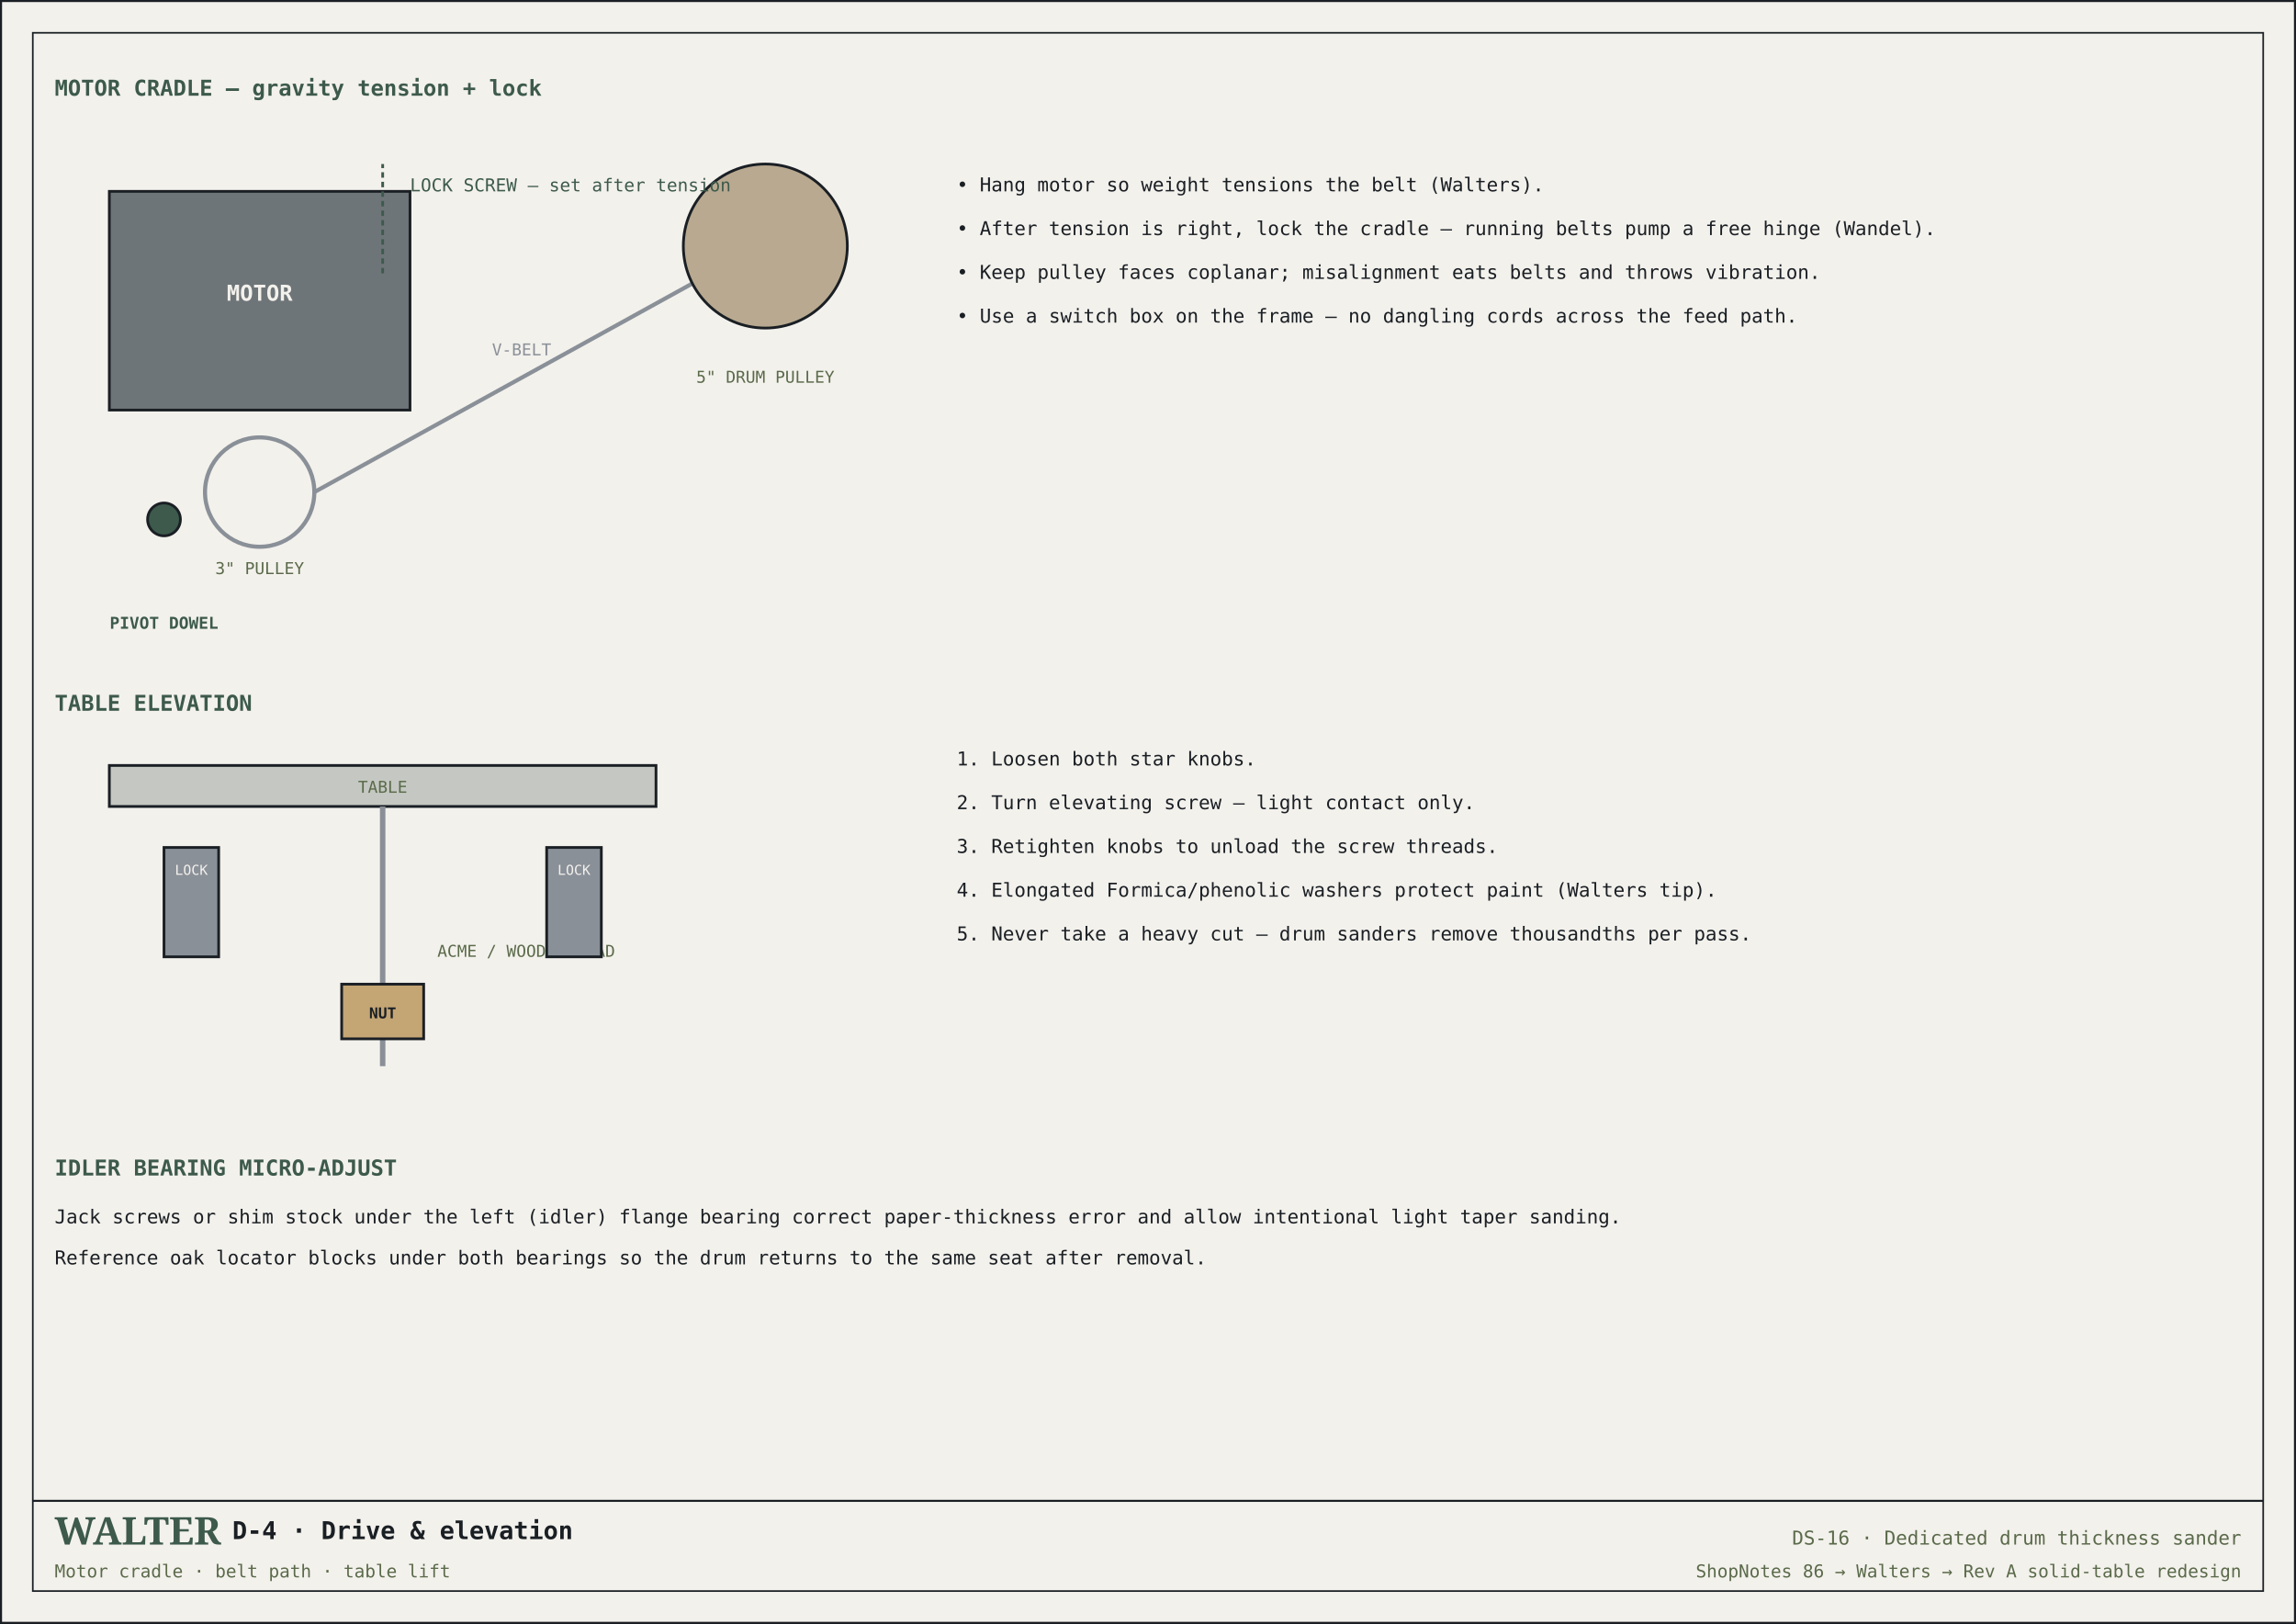
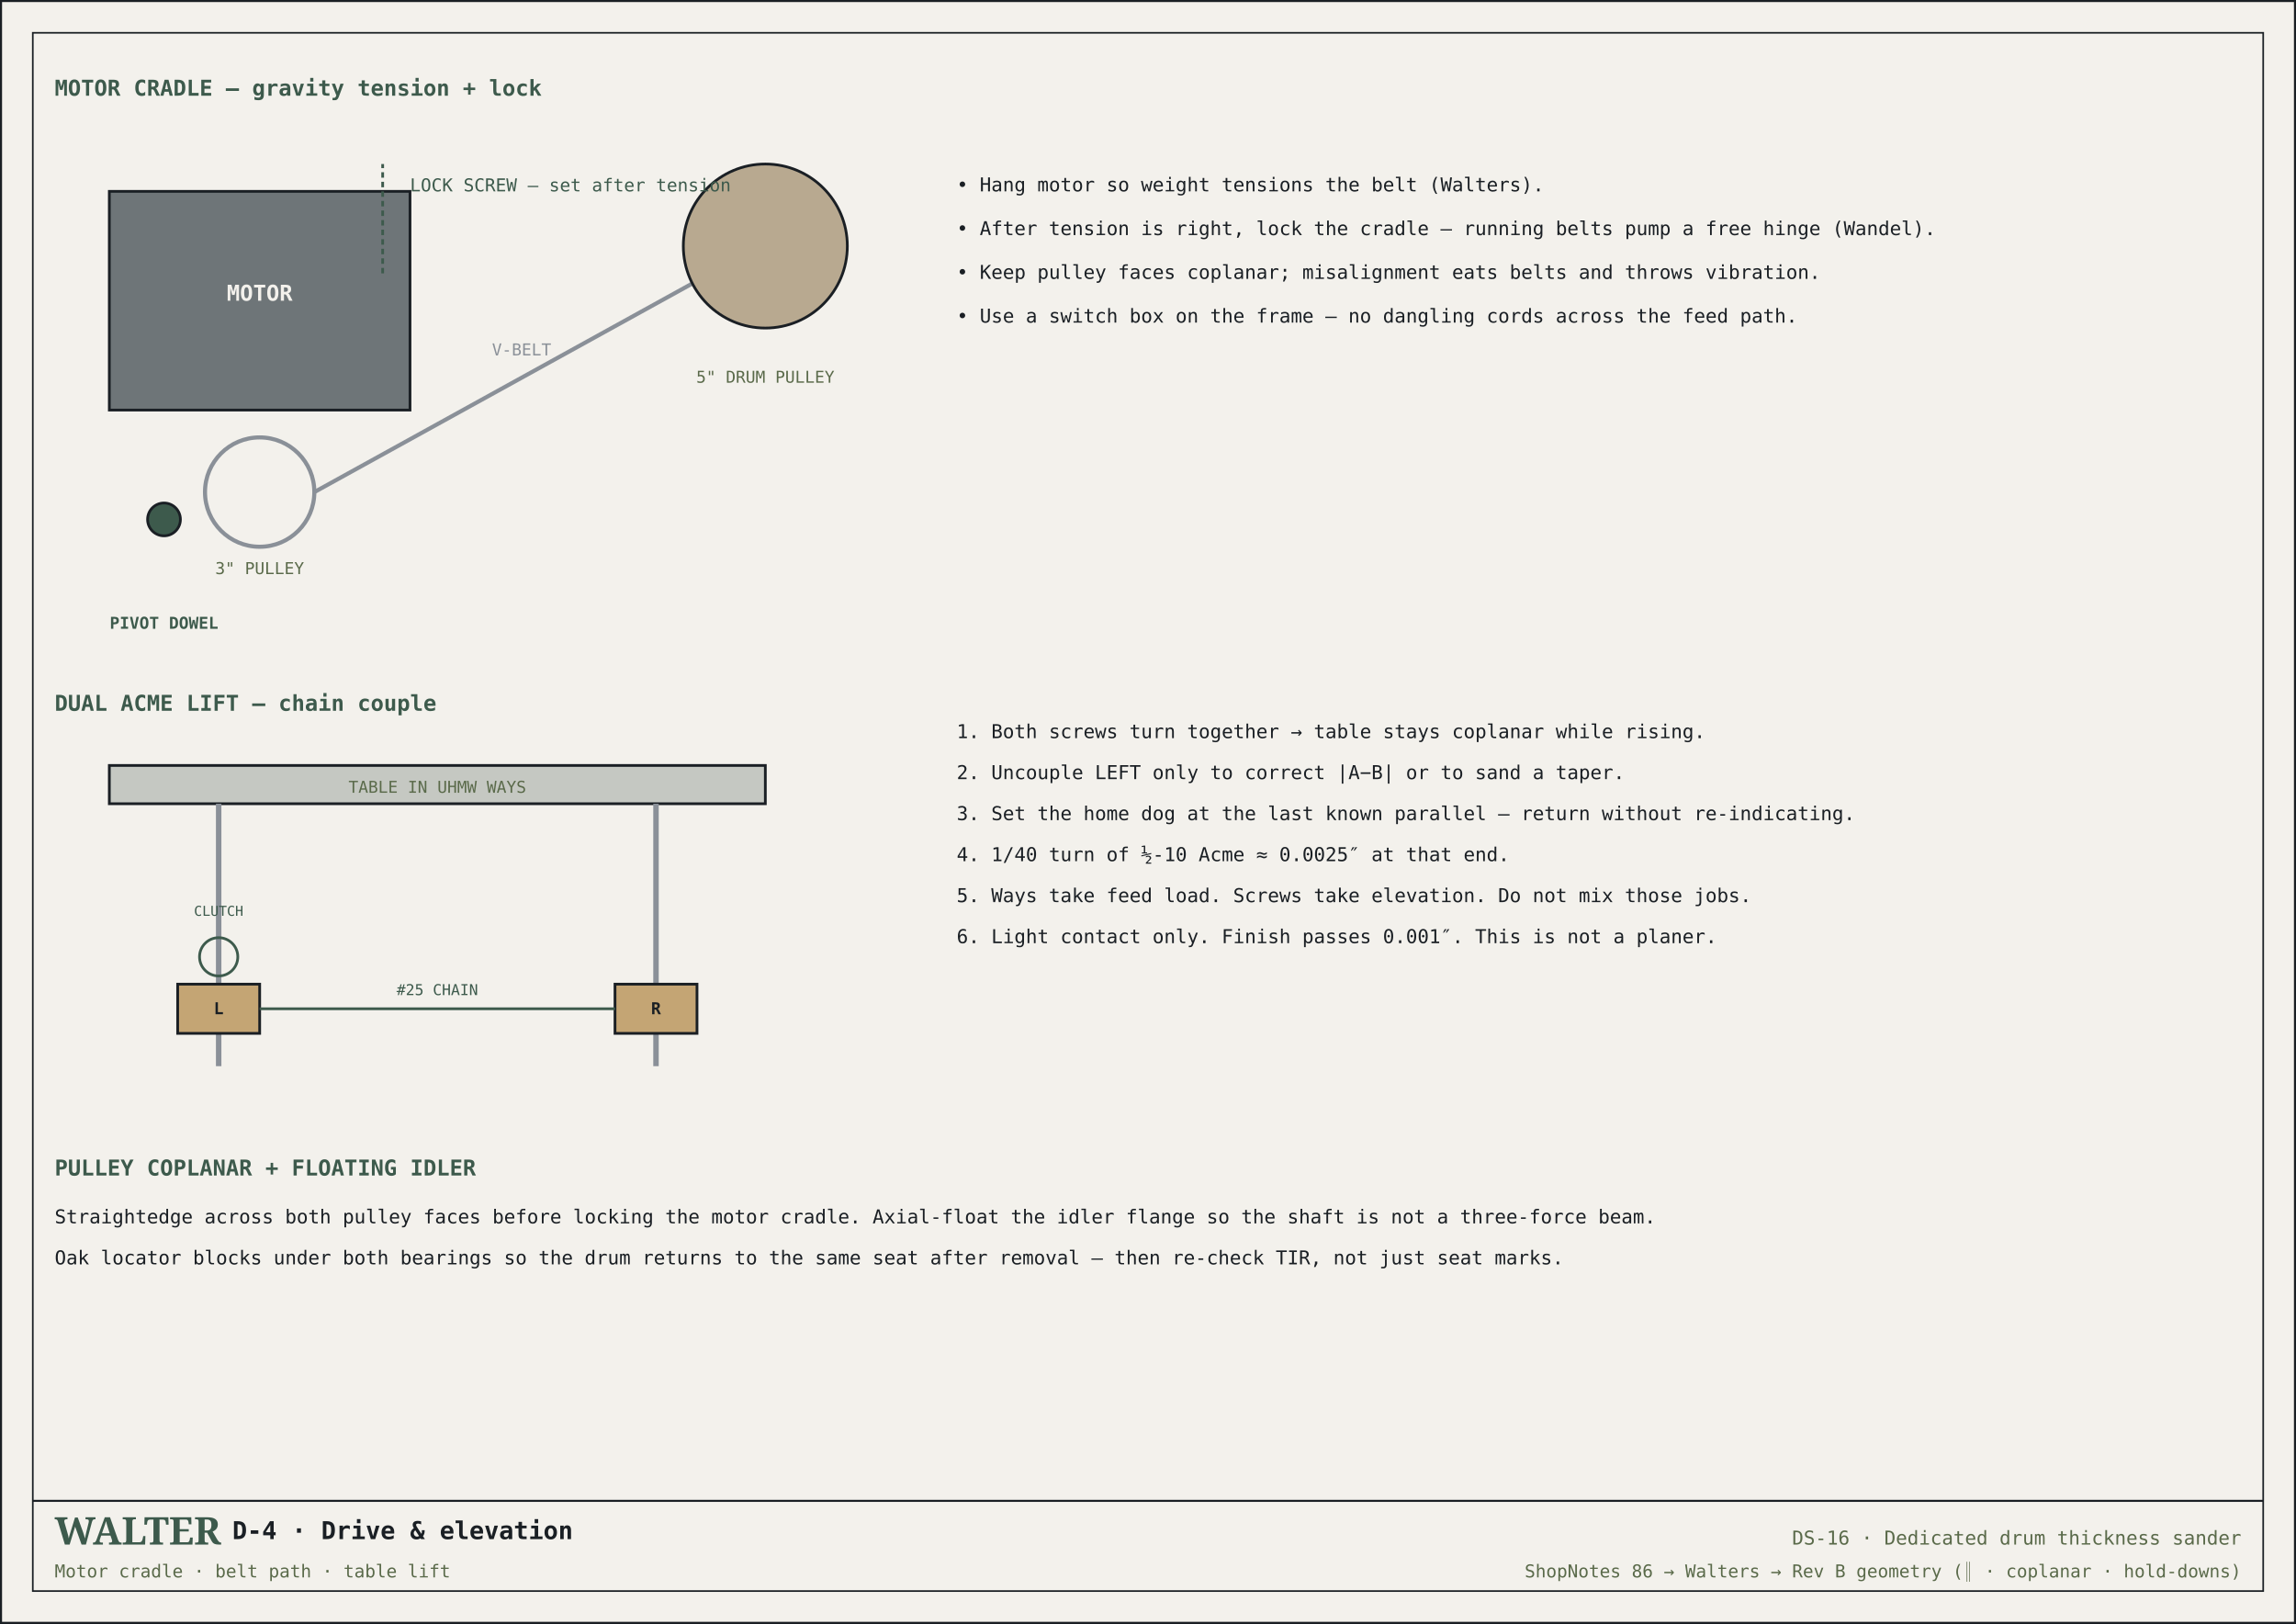
<svg xmlns="http://www.w3.org/2000/svg" width="1680" height="1188" viewBox="0 0 1680 1188">
  <rect x="0.0" y="0.0" width="1680.0" height="1188.0" fill="#f3f1ec" stroke="#1a1f24" stroke-width="3" />
  <rect x="24.0" y="24.0" width="1632.0" height="1140.0" fill="none" stroke="#1a1f24" stroke-width="1.2" />
  <line x1="24.0" y1="1098.0" x2="1656.0" y2="1098.0" stroke="#1a1f24" stroke-width="1.5" />
  <text x="40.0" y="1130.0" font-family="Georgia, serif" font-size="28" fill="#3d5a4c" text-anchor="start" font-weight="600">WALTER</text>
  <text x="170.0" y="1126.0" font-family="IBM Plex Mono, Menlo, monospace" font-size="18" fill="#1a1f24" text-anchor="start" font-weight="600">D-4  ·  Drive &amp; elevation</text>
  <text x="40.0" y="1154.0" font-family="IBM Plex Mono, Menlo, monospace" font-size="13" fill="#5a6a4a" text-anchor="start">Motor cradle · belt path · table lift</text>
  <text x="1640.0" y="1130.0" font-family="IBM Plex Mono, Menlo, monospace" font-size="14" fill="#5a6a4a" text-anchor="end">DS-16 · Dedicated drum thickness sander</text>
-   <text x="1640.0" y="1154.0" font-family="IBM Plex Mono, Menlo, monospace" font-size="13" fill="#5a6a4a" text-anchor="end">ShopNotes 86 → Walters → Rev A solid-table redesign</text>
+   <text x="1640.0" y="1154.0" font-family="IBM Plex Mono, Menlo, monospace" font-size="13" fill="#5a6a4a" text-anchor="end">ShopNotes 86 → Walters → Rev B geometry (∥ · coplanar · hold-downs)</text>
  <text x="40.0" y="70.0" font-family="IBM Plex Mono, Menlo, monospace" font-size="16" fill="#3d5a4c" text-anchor="start" font-weight="600">MOTOR CRADLE — gravity tension + lock</text>
  <rect x="80.0" y="140.0" width="220.0" height="160.0" fill="#6e7578" stroke="#1a1f24" stroke-width="2" />
  <text x="190.0" y="220.0" font-family="IBM Plex Mono, Menlo, monospace" font-size="16" fill="#f3f1ec" text-anchor="middle" font-weight="600">MOTOR</text>
  <circle cx="190.0" cy="360.0" r="40.0" fill="none" stroke="#8a9098" stroke-width="3" />
  <text x="190.0" y="420.0" font-family="IBM Plex Mono, Menlo, monospace" font-size="12" fill="#5a6a4a" text-anchor="middle">3" PULLEY</text>
  <line x1="230.0" y1="360.0" x2="520.0" y2="200.0" stroke="#8a9098" stroke-width="3" />
  <text x="360.0" y="260.0" font-family="IBM Plex Mono, Menlo, monospace" font-size="12" fill="#8a9098" text-anchor="start">V-BELT</text>
  <circle cx="560.0" cy="180.0" r="60.0" fill="#b8a990" stroke="#1a1f24" stroke-width="2" />
  <text x="560.0" y="280.0" font-family="IBM Plex Mono, Menlo, monospace" font-size="12" fill="#5a6a4a" text-anchor="middle">5" DRUM PULLEY</text>
  <circle cx="120.0" cy="380.0" r="12.0" fill="#3d5a4c" stroke="#1a1f24" stroke-width="2" />
  <text x="120.0" y="460.0" font-family="IBM Plex Mono, Menlo, monospace" font-size="12" fill="#3d5a4c" text-anchor="middle" font-weight="600">PIVOT DOWEL</text>
  <line x1="280.0" y1="200.0" x2="280.0" y2="120.0" stroke="#3d5a4c" stroke-width="2" stroke-dasharray="4 3" />
  <text x="300.0" y="140.0" font-family="IBM Plex Mono, Menlo, monospace" font-size="13" fill="#3d5a4c" text-anchor="start">LOCK SCREW — set after tension</text>
  <text x="700.0" y="140.0" font-family="IBM Plex Mono, Menlo, monospace" font-size="14" fill="#1a1f24" text-anchor="start">•  Hang motor so weight tensions the belt (Walters).</text>
  <text x="700.0" y="172.0" font-family="IBM Plex Mono, Menlo, monospace" font-size="14" fill="#1a1f24" text-anchor="start">•  After tension is right, lock the cradle — running belts pump a free hinge (Wandel).</text>
  <text x="700.0" y="204.0" font-family="IBM Plex Mono, Menlo, monospace" font-size="14" fill="#1a1f24" text-anchor="start">•  Keep pulley faces coplanar; misalignment eats belts and throws vibration.</text>
  <text x="700.0" y="236.0" font-family="IBM Plex Mono, Menlo, monospace" font-size="14" fill="#1a1f24" text-anchor="start">•  Use a switch box on the frame — no dangling cords across the feed path.</text>
-   <text x="40.0" y="520.0" font-family="IBM Plex Mono, Menlo, monospace" font-size="16" fill="#3d5a4c" text-anchor="start" font-weight="600">TABLE ELEVATION</text>
-   <rect x="80.0" y="560.0" width="400.0" height="30.0" fill="#c5c8c2" stroke="#1a1f24" stroke-width="2" />
-   <text x="280.0" y="580.0" font-family="IBM Plex Mono, Menlo, monospace" font-size="12" fill="#5a6a4a" text-anchor="middle">TABLE</text>
-   <line x1="280.0" y1="590.0" x2="280.0" y2="780.0" stroke="#8a9098" stroke-width="4" />
-   <rect x="250.0" y="720.0" width="60.0" height="40.0" fill="#c4a574" stroke="#1a1f24" stroke-width="2" />
-   <text x="280.0" y="745.0" font-family="IBM Plex Mono, Menlo, monospace" font-size="11" fill="#1a1f24" text-anchor="middle" font-weight="600">NUT</text>
-   <text x="320.0" y="700.0" font-family="IBM Plex Mono, Menlo, monospace" font-size="12" fill="#5a6a4a" text-anchor="start">ACME / WOOD THREAD</text>
-   <rect x="120.0" y="620.0" width="40.0" height="80.0" fill="#8a9098" stroke="#1a1f24" stroke-width="2" />
-   <rect x="400.0" y="620.0" width="40.0" height="80.0" fill="#8a9098" stroke="#1a1f24" stroke-width="2" />
-   <text x="140.0" y="640.0" font-family="IBM Plex Mono, Menlo, monospace" font-size="10" fill="#f3f1ec" text-anchor="middle">LOCK</text>
-   <text x="420.0" y="640.0" font-family="IBM Plex Mono, Menlo, monospace" font-size="10" fill="#f3f1ec" text-anchor="middle">LOCK</text>
-   <text x="700.0" y="560.0" font-family="IBM Plex Mono, Menlo, monospace" font-size="14" fill="#1a1f24" text-anchor="start">1.  Loosen both star knobs.</text>
-   <text x="700.0" y="592.0" font-family="IBM Plex Mono, Menlo, monospace" font-size="14" fill="#1a1f24" text-anchor="start">2.  Turn elevating screw — light contact only.</text>
-   <text x="700.0" y="624.0" font-family="IBM Plex Mono, Menlo, monospace" font-size="14" fill="#1a1f24" text-anchor="start">3.  Retighten knobs to unload the screw threads.</text>
-   <text x="700.0" y="656.0" font-family="IBM Plex Mono, Menlo, monospace" font-size="14" fill="#1a1f24" text-anchor="start">4.  Elongated Formica/phenolic washers protect paint (Walters tip).</text>
-   <text x="700.0" y="688.0" font-family="IBM Plex Mono, Menlo, monospace" font-size="14" fill="#1a1f24" text-anchor="start">5.  Never take a heavy cut — drum sanders remove thousandths per pass.</text>
-   <text x="40.0" y="860.0" font-family="IBM Plex Mono, Menlo, monospace" font-size="16" fill="#3d5a4c" text-anchor="start" font-weight="600">IDLER BEARING MICRO-ADJUST</text>
-   <text x="40.0" y="895.0" font-family="IBM Plex Mono, Menlo, monospace" font-size="14" fill="#1a1f24" text-anchor="start">Jack screws or shim stock under the left (idler) flange bearing correct paper-thickness error and allow intentional light taper sanding.</text>
-   <text x="40.0" y="925.0" font-family="IBM Plex Mono, Menlo, monospace" font-size="14" fill="#1a1f24" text-anchor="start">Reference oak locator blocks under both bearings so the drum returns to the same seat after removal.</text>
+   <text x="40.0" y="520.0" font-family="IBM Plex Mono, Menlo, monospace" font-size="16" fill="#3d5a4c" text-anchor="start" font-weight="600">DUAL ACME LIFT — chain couple</text>
+   <rect x="80.0" y="560.0" width="480.0" height="28.0" fill="#c5c8c2" stroke="#1a1f24" stroke-width="2" />
+   <text x="320.0" y="580.0" font-family="IBM Plex Mono, Menlo, monospace" font-size="12" fill="#5a6a4a" text-anchor="middle">TABLE IN UHMW WAYS</text>
+   <line x1="160.0" y1="588.0" x2="160.0" y2="780.0" stroke="#8a9098" stroke-width="4" />
+   <line x1="480.0" y1="588.0" x2="480.0" y2="780.0" stroke="#8a9098" stroke-width="4" />
+   <rect x="130.0" y="720.0" width="60.0" height="36.0" fill="#c4a574" stroke="#1a1f24" stroke-width="2" />
+   <rect x="450.0" y="720.0" width="60.0" height="36.0" fill="#c4a574" stroke="#1a1f24" stroke-width="2" />
+   <text x="160.0" y="742.0" font-family="IBM Plex Mono, Menlo, monospace" font-size="12" fill="#1a1f24" text-anchor="middle" font-weight="600">L</text>
+   <text x="480.0" y="742.0" font-family="IBM Plex Mono, Menlo, monospace" font-size="12" fill="#1a1f24" text-anchor="middle" font-weight="600">R</text>
+   <line x1="190.0" y1="738.0" x2="450.0" y2="738.0" stroke="#3d5a4c" stroke-width="2" />
+   <text x="320.0" y="728.0" font-family="IBM Plex Mono, Menlo, monospace" font-size="11" fill="#3d5a4c" text-anchor="middle">#25 CHAIN</text>
+   <circle cx="160.0" cy="700.0" r="14.0" fill="none" stroke="#3d5a4c" stroke-width="2" />
+   <text x="160.0" y="670.0" font-family="IBM Plex Mono, Menlo, monospace" font-size="10" fill="#3d5a4c" text-anchor="middle">CLUTCH</text>
+   <text x="700.0" y="540.0" font-family="IBM Plex Mono, Menlo, monospace" font-size="14" fill="#1a1f24" text-anchor="start">1.  Both screws turn together → table stays coplanar while rising.</text>
+   <text x="700.0" y="570.0" font-family="IBM Plex Mono, Menlo, monospace" font-size="14" fill="#1a1f24" text-anchor="start">2.  Uncouple LEFT only to correct |A−B| or to sand a taper.</text>
+   <text x="700.0" y="600.0" font-family="IBM Plex Mono, Menlo, monospace" font-size="14" fill="#1a1f24" text-anchor="start">3.  Set the home dog at the last known parallel — return without re-indicating.</text>
+   <text x="700.0" y="630.0" font-family="IBM Plex Mono, Menlo, monospace" font-size="14" fill="#1a1f24" text-anchor="start">4.  1/40 turn of ½-10 Acme ≈ 0.0025″ at that end.</text>
+   <text x="700.0" y="660.0" font-family="IBM Plex Mono, Menlo, monospace" font-size="14" fill="#1a1f24" text-anchor="start">5.  Ways take feed load. Screws take elevation. Do not mix those jobs.</text>
+   <text x="700.0" y="690.0" font-family="IBM Plex Mono, Menlo, monospace" font-size="14" fill="#1a1f24" text-anchor="start">6.  Light contact only. Finish passes 0.001″. This is not a planer.</text>
+   <text x="40.0" y="860.0" font-family="IBM Plex Mono, Menlo, monospace" font-size="16" fill="#3d5a4c" text-anchor="start" font-weight="600">PULLEY COPLANAR + FLOATING IDLER</text>
+   <text x="40.0" y="895.0" font-family="IBM Plex Mono, Menlo, monospace" font-size="14" fill="#1a1f24" text-anchor="start">Straightedge across both pulley faces before locking the motor cradle. Axial-float the idler flange so the shaft is not a three-force beam.</text>
+   <text x="40.0" y="925.0" font-family="IBM Plex Mono, Menlo, monospace" font-size="14" fill="#1a1f24" text-anchor="start">Oak locator blocks under both bearings so the drum returns to the same seat after removal — then re-check TIR, not just seat marks.</text>
</svg>
